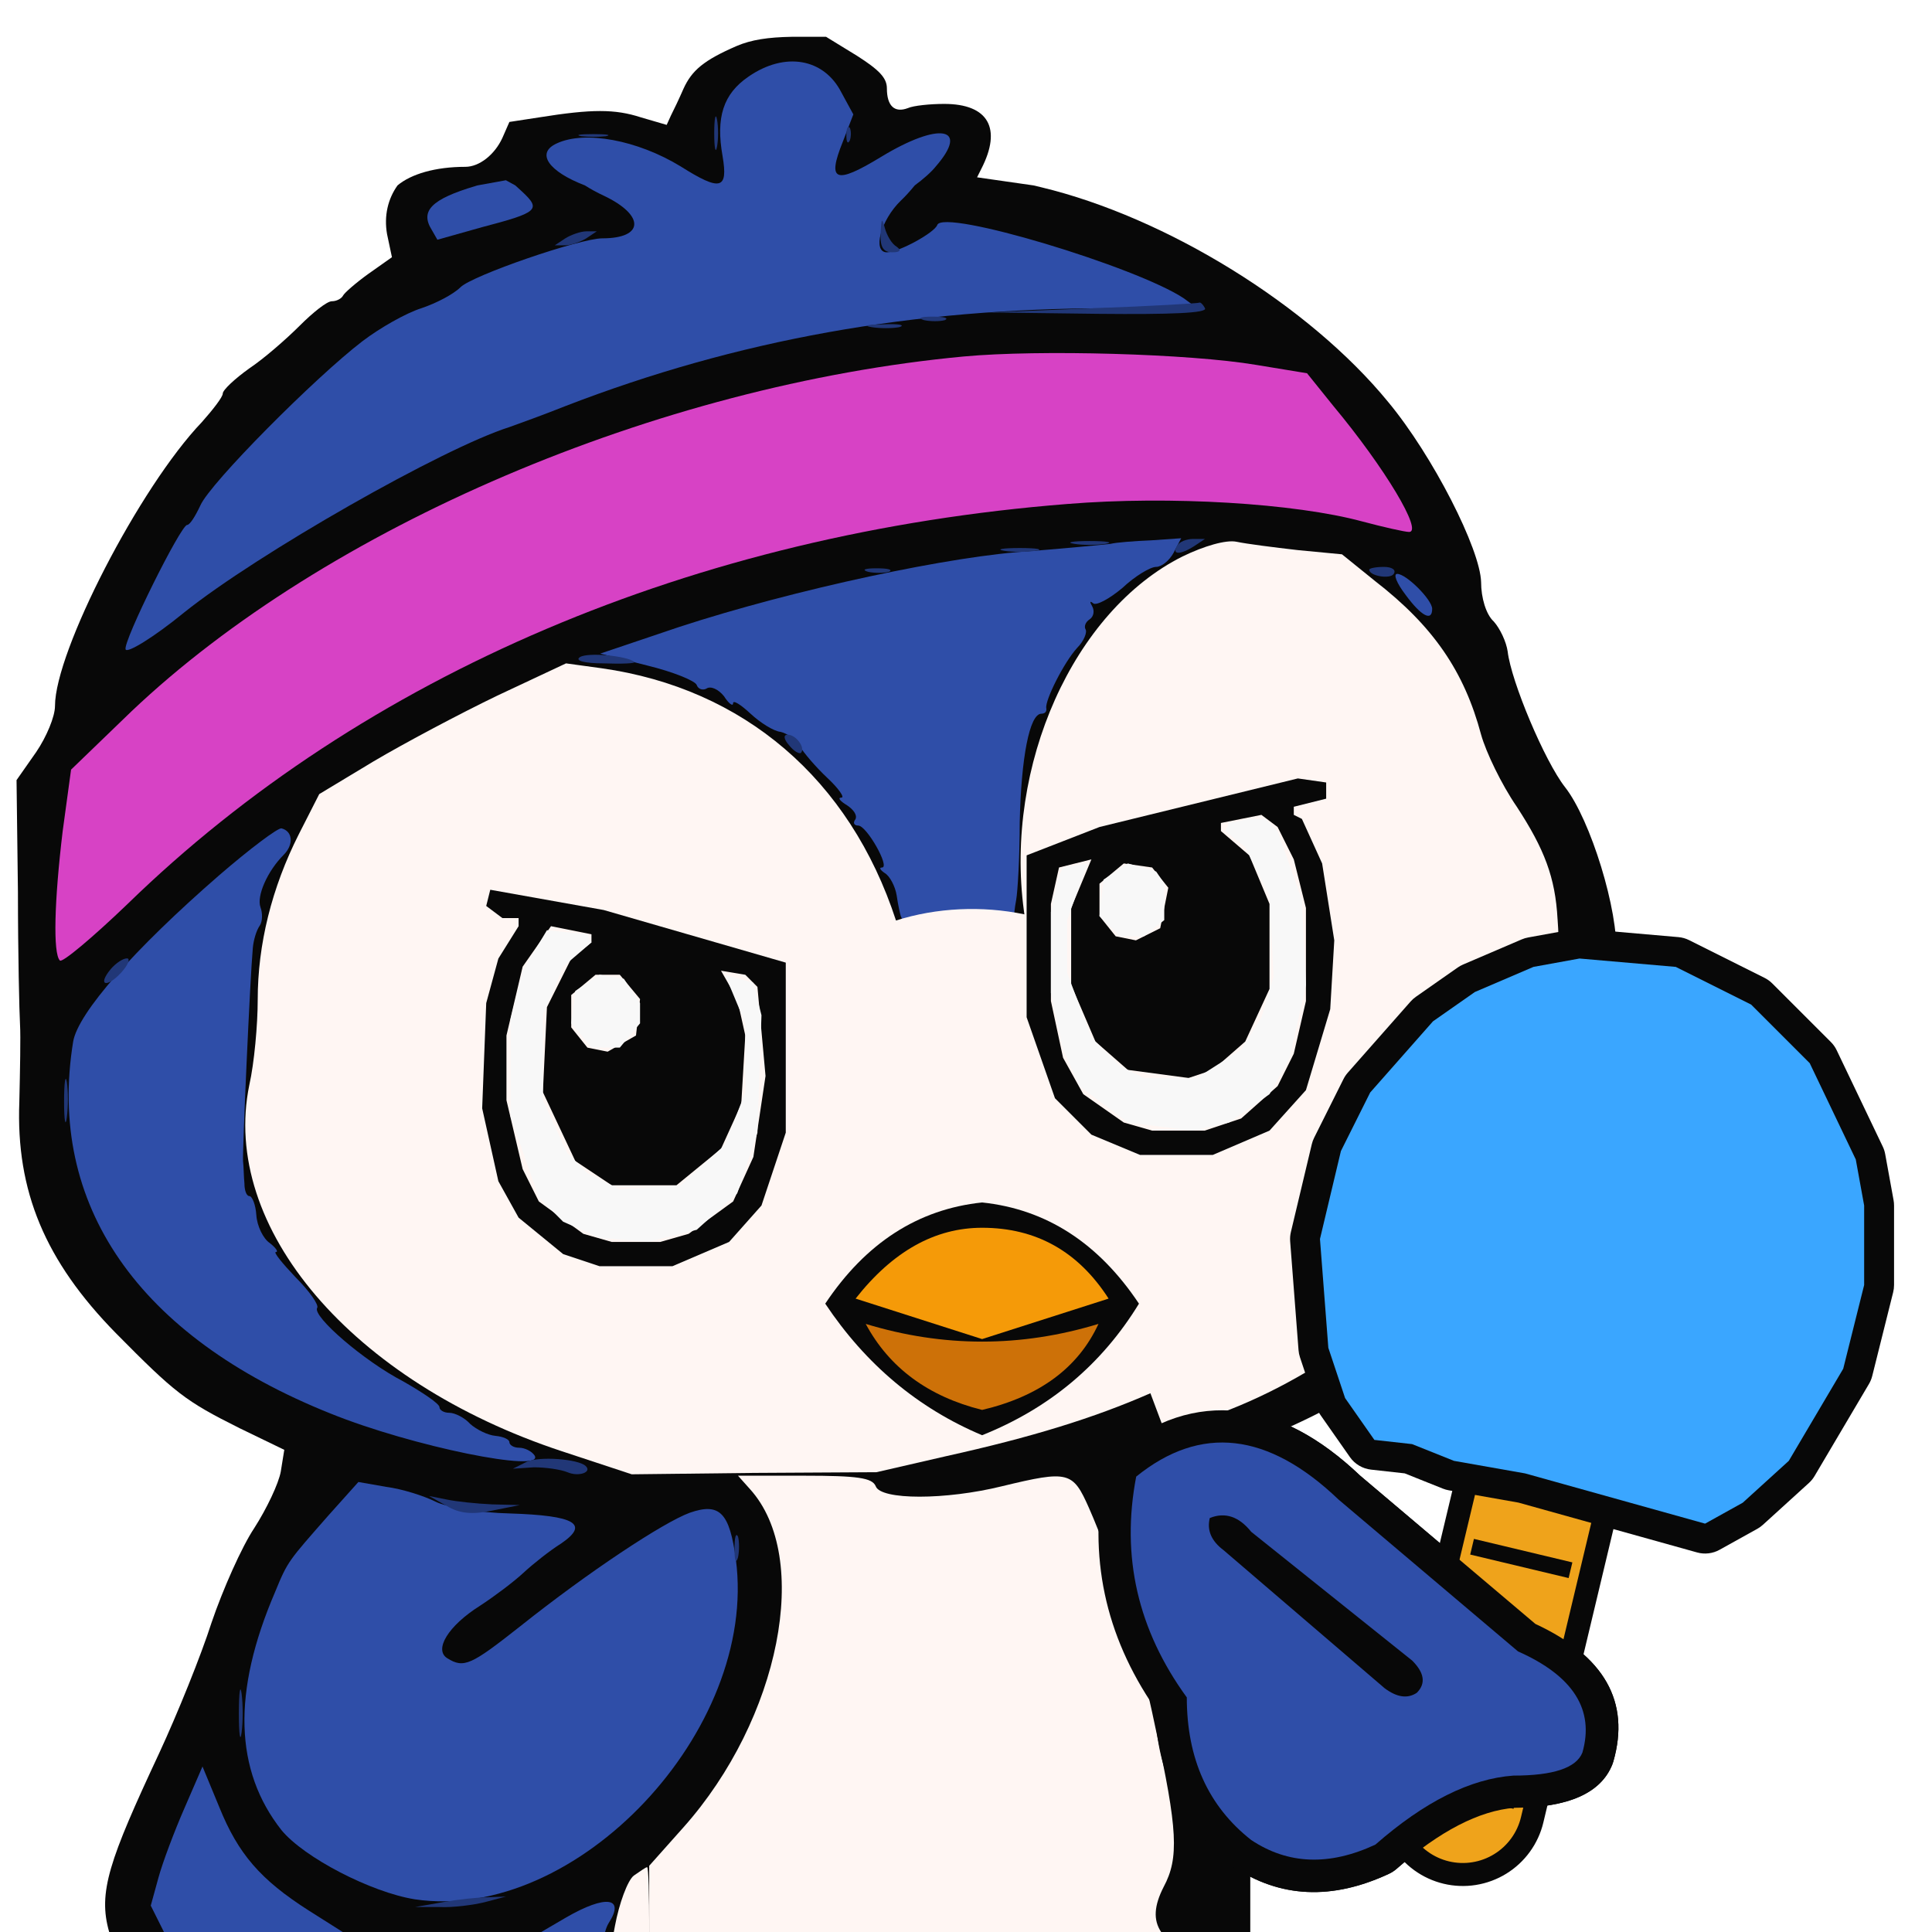
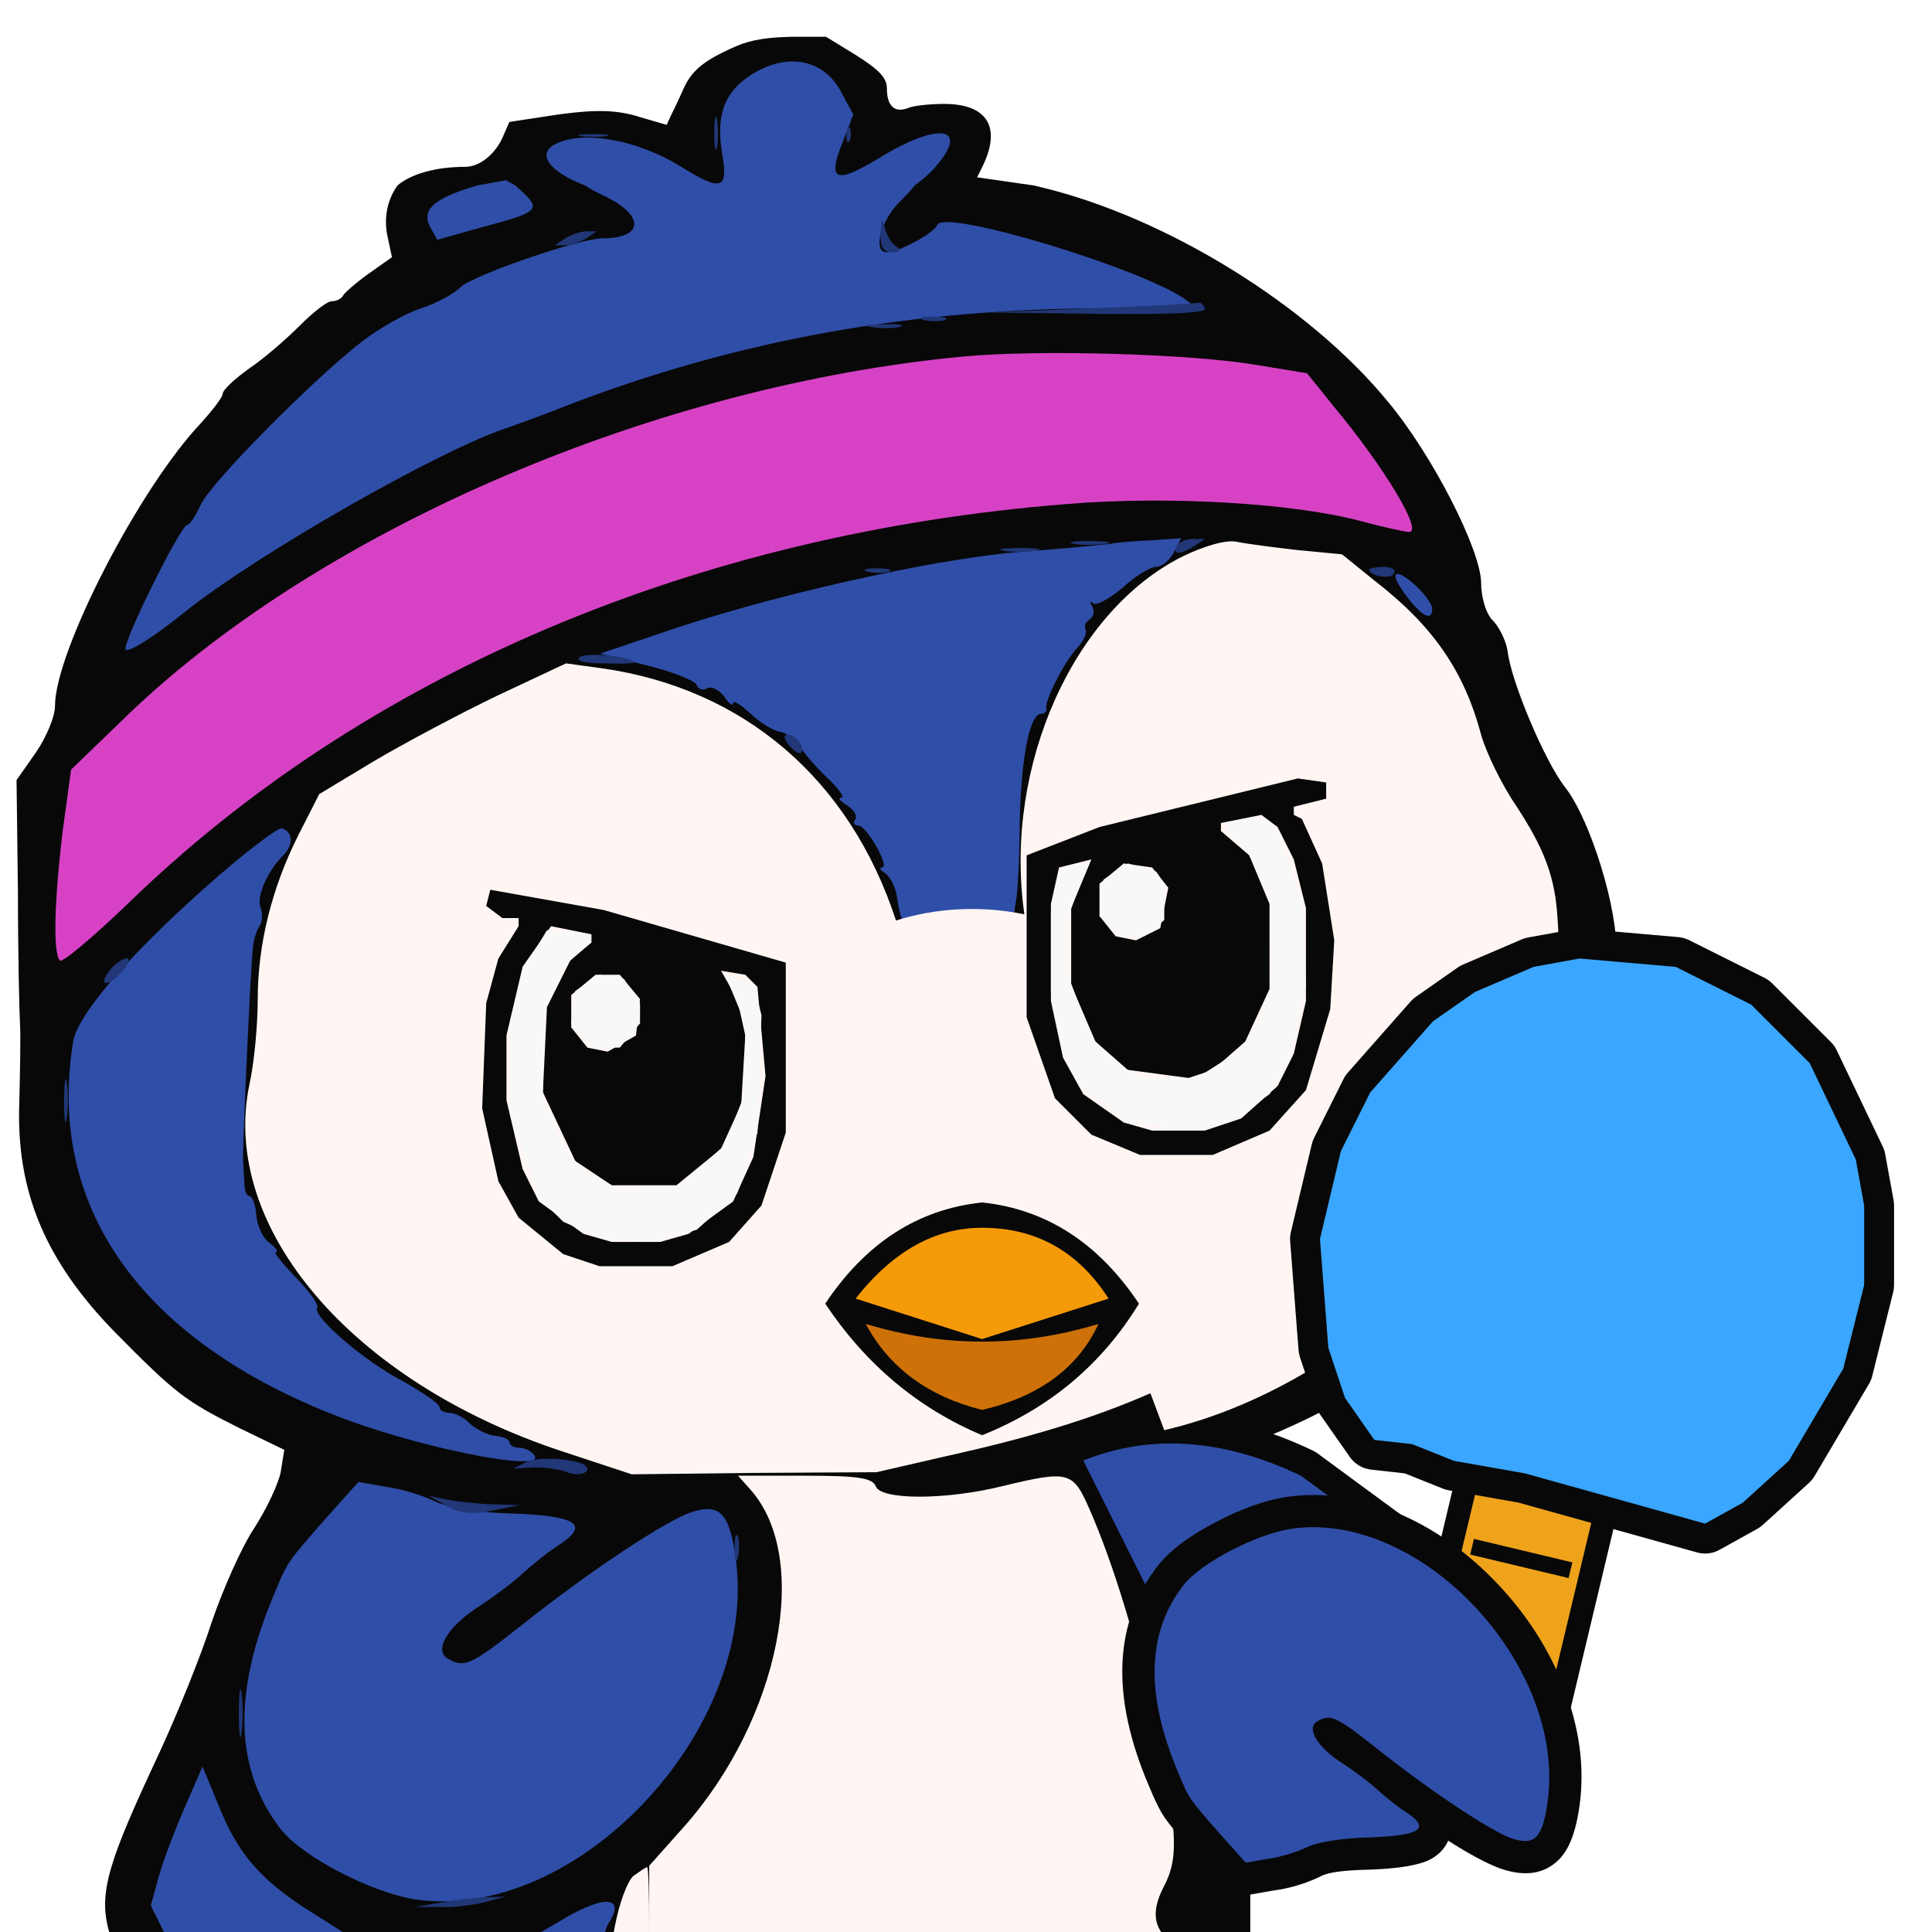
<svg xmlns="http://www.w3.org/2000/svg" viewBox="0 0 420 420" aria-hidden="true" class="sthings" data-character="pip">
  <g data-pip-part="body">
    <path fill="#080808" fill-rule="evenodd" d="M160.128 10.006C163.32 8.638 166.967 8.091 172.135 8H179.58L186.267 12.103C191.13 15.203 192.802 16.936 192.802 19.215C192.802 23.045 194.474 24.595 197.362 23.501C198.577 22.954 202.225 22.589 205.264 22.589C214.839 22.589 217.878 27.878 213.32 36.723L212.408 38.547L224.663 40.305L226.389 40.718C253.592 47.253 284.595 66.401 301.767 87.373C311.495 99.076 321.828 119.44 321.98 126.582C321.98 129.926 323.045 133.573 324.716 135.093C326.084 136.613 327.451 139.501 327.755 141.628C328.515 148.163 335.81 165.488 340.217 171.11C345.764 178.157 351.902 198.068 351.339 207.505H271.8V420.0H23.735C21.258 411.385 23.707 404.441 34.598 381.139C38.549 372.628 43.716 359.863 45.996 352.719C48.427 345.577 52.53 336.306 55.266 332.203C58.002 327.947 60.586 322.477 61.041 319.893L61.801 315.182L52.075 310.471C40.221 304.544 38.093 302.872 25.176 289.803C9.826 274.15 3.443 258.952 4.203 239.5C4.355 232.813 4.508 225.214 4.355 222.782C4.203 220.198 3.899 207.281 3.899 193.907L3.596 169.591L7.851 163.513C10.13 160.169 11.954 155.762 11.954 153.482C11.954 141.628 30.342 105.915 43.868 91.781C46.3 89.045 48.427 86.309 48.427 85.55C48.427 84.79 51.011 82.358 54.202 80.079C57.395 77.951 62.258 73.696 65.145 70.808C68.033 67.921 71.072 65.49 72.136 65.49C73.199 65.49 74.263 64.881 74.567 64.273C74.871 63.666 77.302 61.538 80.038 59.563L85.205 55.915L84.141 50.9C83.444 46.908 84.333 43.233 86.42 40.305C89.34 37.848 94.605 36.267 101.162 36.267C104.202 36.267 107.546 33.623 109.217 29.975L110.737 26.51L117.272 25.507C128.67 23.684 133.685 23.684 139.308 25.507L144.93 27.149L145.842 25.142C146.451 23.957 147.666 21.404 148.578 19.306C150.402 15.294 152.986 13.106 160.128 10.006Z" />
    <path fill="#080808" fill-rule="evenodd" d="M326.8 192.105 351.338 207.505Q350.89 221.805 349.9 238.305Q347.7 269.105 314.7 288.905Q286.1 312.005 252.0 319.705L248.7 305.405Q290.5 294.405 308.1 271.305Q331.2 246.005 326.8 219.605Z" />
    <path fill="#2f4ea8" fill-rule="evenodd" d="M162.712 16.662C170.614 11.191 179.125 12.65 182.924 20.127L185.508 24.869L183.228 30.796C179.733 39.458 181.557 40.188 191.587 34.079C204.201 26.419 210.887 27.605 203.44 36.175C202.47 37.399 200.691 38.958 198.86 40.305C197.826 41.573 196.774 42.727 195.842 43.605C191.435 47.86 189.611 54.851 192.802 54.851C195.386 54.851 203.137 50.596 203.745 48.925C204.961 45.277 247.21 58.043 257.391 64.881L260.279 67.009H241.13C198.426 67.009 160.28 73.847 122.895 88.285C118.336 90.109 112.864 92.084 110.737 92.844C96.299 97.404 56.026 120.352 40.07 133.118C33.383 138.589 27.608 142.084 27.303 141.172C26.696 139.501 39.31 114.121 40.677 114.121C41.285 114.121 42.501 112.145 43.564 109.866C45.692 105.003 68.488 82.054 78.823 74.152C82.622 71.265 88.245 68.072 91.588 67.009C94.779 65.945 98.579 63.969 100.099 62.45C102.683 59.866 126.086 51.812 130.949 51.812C140.067 51.812 140.22 46.796 131.253 42.541C129.771 41.852 128.4 41.1 127.153 40.305C119.322 37.308 116.352 33.284 121.071 31.161C127.15 28.334 138.548 30.431 147.971 36.175C156.633 41.647 158.304 41.191 157.089 33.988C155.57 25.507 157.24 20.401 162.712 16.662Z" />
    <path fill="#2f4ea8" fill-rule="evenodd" d="M112.022 40.305 113.473 41.629C117.727 45.581 116.967 46.189 104.81 49.38L95.084 52.116L93.867 49.988C91.285 45.884 93.716 43.301 103.442 40.414L103.802 40.305L109.977 39.185Z" />
    <path fill="#2f4ea8" fill-rule="evenodd" d="M241.435 118.225C242.65 117.92 246.601 117.616 250.249 117.465L256.784 117.008L255.112 120.2C254.2 121.871 252.528 123.24 251.312 123.24C250.097 123.24 246.753 125.215 244.017 127.798C241.13 130.23 238.242 131.75 237.635 131.142C236.875 130.534 236.875 130.838 237.483 131.902C237.939 132.814 237.787 134.029 236.875 134.638C235.963 135.245 235.66 136.157 235.963 136.765C236.42 137.372 235.66 139.348 234.139 140.868C231.252 144.059 227.149 152.266 227.452 153.938C227.604 154.697 227.149 155.154 226.389 155.154C223.805 155.154 221.982 164.728 221.677 178.862C221.677 186.46 221.222 193.907 220.917 195.579C220.614 197.098 220.31 199.682 220.31 201.05C220.158 202.873 218.942 203.785 216.359 203.785C214.23 203.785 210.127 204.85 207.088 206.065C201.313 208.496 197.058 207.737 198.426 204.393C198.882 203.178 198.426 202.266 197.514 202.266C196.602 202.266 195.995 201.809 195.995 201.05C196.146 200.442 196.146 199.682 195.842 199.226C195.69 198.77 195.235 196.794 194.93 194.667C194.626 192.691 193.411 190.412 192.347 189.804C191.435 189.196 190.979 188.588 191.739 188.588C193.562 188.588 188.396 179.469 186.572 179.469C185.66 179.469 185.355 178.862 185.964 178.102C186.42 177.19 185.508 175.975 184.14 175.063C182.621 174.151 182.012 173.391 182.924 173.391C183.685 173.391 182.316 171.415 179.885 169.135C177.301 166.704 174.717 163.665 173.805 162.144C173.046 160.777 171.071 159.409 169.702 159.105C168.183 158.953 165.296 157.129 163.167 155.154C161.04 153.178 159.368 152.115 159.368 152.875C159.368 153.634 158.457 153.026 157.392 151.354C156.177 149.834 154.505 149.075 153.593 149.682C152.834 150.139 151.77 149.834 151.465 148.922C151.162 148.01 146.299 146.035 140.676 144.668L130.493 142.084L143.108 137.829C166.663 129.622 201.921 121.719 220.917 120.047C230.948 119.288 240.218 118.376 241.435 118.225Z" />
    <path fill="#2f4ea8" fill-rule="evenodd" d="M305.567 129.318C303.591 126.734 302.832 124.759 303.743 124.759C305.72 124.759 311.342 130.382 311.342 132.357C311.342 135.245 308.911 133.878 305.567 129.318Z" />
    <path fill="#2f4ea8" fill-rule="evenodd" d="M47.667 190.259C54.354 184.484 60.434 179.926 61.193 180.078C63.625 180.685 63.929 183.572 61.649 185.853C58.154 189.347 55.723 194.819 56.634 197.251C57.09 198.466 57.09 200.29 56.483 201.202C55.723 202.266 55.114 204.393 54.963 206.065C54.354 212.752 52.683 250.29 52.835 252.417C52.987 253.632 52.987 255.913 53.139 257.28C53.139 258.8 53.595 260.016 54.202 260.016C54.811 260.016 55.571 261.84 55.723 264.119C55.874 266.551 57.242 269.285 58.61 270.197C59.977 271.262 60.586 272.173 59.977 272.173C59.37 272.173 61.346 274.605 64.233 277.644C67.273 280.684 69.4 283.723 68.945 284.331C67.88 286.155 79.126 295.881 87.637 300.289C91.892 302.72 95.539 305.152 95.539 305.912C95.539 306.519 96.451 307.128 97.667 307.128C98.883 307.128 101.011 308.191 102.226 309.559C103.595 310.775 106.026 311.991 107.698 312.143C109.37 312.294 110.737 312.903 110.737 313.51C110.737 314.118 111.649 314.726 112.864 314.726C114.08 314.726 115.6 315.485 116.208 316.397C118.639 320.35 89.461 314.422 71.832 307.279C30.039 290.563 10.13 261.84 15.905 226.429C16.97 220.198 29.127 206.369 47.667 190.259Z" />
-     <path fill="#080808" fill-rule="evenodd" d="M242.596 315.559Q255.376 305.214 269.291 306.794Q282.555 308.302 295.681 320.791L333.781 353.028Q356.288 363.474 350.73 382.923Q350.633 383.267 350.5 383.6Q346.768 392.928 329.273 392.999Q317.704 393.935 303.61 406.268Q302.861 406.923 301.96 407.343Q283.393 416.008 268.117 405.824Q267.889 405.673 267.675 405.504Q251.822 393.048 251.041 371.281Q234.761 347.577 240.126 319.678Q240.36 318.462 240.997 317.401Q241.634 316.338 242.596 315.559Z" />
-     <path fill="#2f4ea8" fill-rule="evenodd" d="M247.001 321Q268 304 291 326L330 359Q348 367 344 381Q342 386 329.0 386Q315 387 299 401.001Q284 408 272 400Q258 389 258 369Q242 347 247.001 321Z" />
+     <path fill="#080808" fill-rule="evenodd" d="M233.253 311.887Q257.717 302.103 285.41 315.347Q285.925 315.593 286.384 315.931L323.784 343.431Q324.264 343.784 324.666 344.224Q325.067 344.664 325.377 345.173Q325.685 345.684 325.888 346.244Q326.091 346.804 326.181 347.393Q326.271 347.982 326.243 348.577Q326.217 349.172 326.075 349.75Q325.932 350.329 325.68 350.869Q325.427 351.409 325.074 351.889Q324.857 352.185 324.605 352.452Q306.216 371.991 283.164 381.295Q274.377 385.931 266.662 381.644Q260.033 377.961 255.407 367.569L244.585 349.173Q244.48 348.995 244.389 348.811L230.089 320.211Q229.822 319.678 229.665 319.103Q229.507 318.528 229.465 317.934Q229.423 317.339 229.497 316.748Q229.572 316.158 229.76 315.592Q229.949 315.027 230.244 314.509Q230.539 313.992 230.93 313.541Q231.32 313.091 231.791 312.726Q232.262 312.36 232.794 312.094Q233.02 311.981 233.253 311.887Z" />
+     <path fill="#2f4ea8" fill-rule="evenodd" d="M235.5 317.505Q257.5 308.705 282.8 320.805L320.2 348.305Q302.6 367.005 280.6 375.805Q276.341 378.128 272.627 377.453Q265.79 376.21 260.8 364.805L249.8 346.105Z" />
    <path fill="#2f4ea8" fill-rule="evenodd" d="M71.376 329.468 77.911 322.172 83.989 323.237C87.485 323.693 92.196 325.213 94.627 326.428C97.059 327.644 104.05 328.859 110.889 329.012C125.023 329.468 128.214 331.291 121.983 335.546C119.551 337.066 115.904 339.954 113.776 341.929C111.649 343.905 107.393 347.096 104.354 349.072C97.363 353.479 94.324 358.646 97.211 360.47C100.859 362.75 102.378 361.99 113.168 353.479C128.062 341.626 144.171 330.988 149.946 328.859C156.48 326.58 158.609 328.859 159.976 339.042C164.839 376.123 125.326 418.068 90.221 412.901C80.646 411.381 66.057 403.782 61.193 397.856C51.011 384.938 50.403 367.917 59.826 346.032C62.561 339.346 62.713 339.346 71.376 329.468Z" />
    <path fill="#2f4ea8" fill-rule="evenodd" d="M40.07 393.144 44.021 384.026 47.667 392.841C51.771 403.022 56.634 408.646 67.121 415.332L74.498 420.0H35.64L32.774 414.269L34.446 408.19C35.358 404.846 37.941 398.007 40.07 393.144Z" />
    <path fill="#2f4ea8" fill-rule="evenodd" d="M123.047 416.853C131.71 411.838 135.964 412.445 132.317 418.068C131.991 418.611 131.724 419.29 131.542 420.0H117.666Z" />
    <path fill="#213777" fill-rule="evenodd" d="M155.265 28.972C155.265 25.689 155.57 24.413 155.873 25.963C156.177 27.605 156.177 30.34 155.873 31.89C155.57 33.531 155.265 32.255 155.265 28.972Z" />
    <path fill="#213777" fill-rule="evenodd" d="M183.988 29.428C183.988 27.878 184.292 27.24 184.748 27.787C185.052 28.425 185.052 29.701 184.748 30.523C184.292 31.434 183.988 30.887 183.988 29.428Z" />
    <path fill="#213777" fill-rule="evenodd" d="M126.39 29.61C124.871 29.337 126.086 29.154 128.974 29.154C131.861 29.154 133.077 29.337 131.71 29.61C130.189 29.793 127.758 29.793 126.39 29.61Z" />
    <path fill="#213777" fill-rule="evenodd" d="M191.435 50.596C191.587 47.404 191.739 47.253 192.347 49.532C192.802 51.204 193.866 53.028 194.93 53.635C195.995 54.395 195.69 54.851 194.018 54.851C192.042 54.851 191.283 53.788 191.435 50.596Z" />
    <path fill="#213777" fill-rule="evenodd" d="M122.895 51.812C124.111 51.052 126.238 50.292 127.454 50.292H129.734L127.454 51.812C126.238 52.571 124.111 53.331 122.895 53.331H120.615Z" />
    <path fill="#213777" fill-rule="evenodd" d="M237.635 67.009C250.249 66.553 260.583 65.945 260.735 65.793C260.887 65.641 261.495 66.097 261.951 67.009C262.559 68.072 254.504 68.377 238.851 68.225L214.839 67.921Z" />
    <path fill="#213777" fill-rule="evenodd" d="M200.858 69.593C199.337 69.137 200.249 68.832 202.68 68.832C205.264 68.832 206.328 69.137 205.416 69.593C204.352 69.896 202.225 69.896 200.858 69.593Z" />
    <path fill="#213777" fill-rule="evenodd" d="M189.46 71.113C187.484 70.808 188.699 70.504 192.042 70.504C195.386 70.353 196.905 70.656 195.538 71.113C194.018 71.416 191.283 71.416 189.46 71.113Z" />
    <path fill="#213777" fill-rule="evenodd" d="M233.532 118.225C231.555 117.92 233.076 117.616 236.875 117.616C240.674 117.616 242.195 117.92 240.371 118.225C238.395 118.528 235.355 118.528 233.532 118.225Z" />
    <path fill="#213777" fill-rule="evenodd" d="M255.872 118.68C256.327 117.768 257.999 117.16 259.367 117.16H261.951L259.671 118.68C256.632 120.656 254.655 120.656 255.872 118.68Z" />
    <path fill="#213777" fill-rule="evenodd" d="M218.335 119.744C216.359 119.44 217.878 119.135 221.677 119.135C225.477 119.135 226.997 119.44 225.173 119.744C223.198 120.047 220.158 120.047 218.335 119.744Z" />
    <path fill="#213777" fill-rule="evenodd" d="M188.699 124.303C187.179 123.847 188.091 123.543 190.523 123.543C193.107 123.543 194.171 123.847 193.259 124.303C192.195 124.607 190.067 124.607 188.699 124.303Z" />
    <path fill="#213777" fill-rule="evenodd" d="M297.664 123.847C297.664 123.543 299.033 123.24 300.855 123.24C302.527 123.24 303.591 123.847 302.984 124.759C302.224 125.975 297.664 125.215 297.664 123.847Z" />
    <path fill="#213777" fill-rule="evenodd" d="M126.086 142.844C127.758 141.78 136.268 142.54 137.94 143.907C138.245 144.212 135.204 144.364 131.253 144.212C126.998 144.212 124.871 143.604 126.086 142.844Z" />
    <path fill="#213777" fill-rule="evenodd" d="M171.526 161.993C170.311 160.625 170.311 159.713 171.223 159.713C173.046 159.713 175.174 162.601 174.11 163.665C173.805 163.968 172.59 163.36 171.526 161.993Z" />
    <path fill="#213777" fill-rule="evenodd" d="M24.112 210.625C25.176 209.408 26.696 208.344 27.608 208.344C28.367 208.344 27.911 209.713 26.391 211.384C23.2 214.879 21.073 214.271 24.112 210.625Z" />
    <path fill="#213777" fill-rule="evenodd" d="M13.929 239.5C13.929 235.244 14.234 233.42 14.538 235.244C14.841 237.219 14.841 240.563 14.538 242.843C14.234 245.275 13.929 243.603 13.929 239.5Z" />
    <path fill="#213777" fill-rule="evenodd" d="M114.536 317.766C117.272 316.55 125.63 317.157 127.302 318.678C128.822 320.045 125.783 321.109 123.351 320.045C121.83 319.438 118.639 318.981 116.055 318.981L111.497 319.285Z" />
    <path fill="#213777" fill-rule="evenodd" d="M97.059 327.34 93.26 325.213 97.059 325.972C99.187 326.428 103.595 326.884 106.938 327.035L113.016 327.188L106.938 328.404C102.53 329.316 99.795 329.012 97.059 327.34Z" />
    <path fill="#213777" fill-rule="evenodd" d="M159.673 336.763C159.673 334.179 159.976 333.115 160.433 334.027C160.736 335.091 160.736 337.218 160.433 338.585C159.976 340.106 159.673 339.194 159.673 336.763Z" />
    <path fill="#213777" fill-rule="evenodd" d="M51.923 372.476C51.923 367.917 52.227 365.941 52.53 368.221C52.835 370.653 52.835 374.3 52.53 376.579C52.227 379.01 51.923 377.035 51.923 372.476Z" />
    <path fill="#213777" fill-rule="evenodd" d="M96.299 413.509C99.642 412.901 104.05 412.445 106.177 412.445L109.977 412.293L105.417 413.509C102.986 414.117 98.427 414.725 95.539 414.572H90.221Z" />
    <path fill="#fff6f3" fill-rule="evenodd" d="M257.087 120.959C261.799 118.68 266.51 117.313 268.789 117.768C270.917 118.225 276.845 118.984 282.163 119.592L291.737 120.504L298.88 126.279C311.646 136.157 318.333 146.035 321.98 159.713C323.045 163.513 326.388 170.503 329.73 175.366C335.733 184.57 338.107 190.73 338.598 199.805H338.603Q341.1 232.805 318.0 271.305Q286.1 303.205 253.1 310.905L250.089 302.878C237.848 308.255 224.218 312.453 205.721 316.55L190.523 320.045L163.927 320.197L137.333 320.501L122.135 315.485C76.542 300.441 47.82 266.854 54.202 235.852C55.266 231.141 56.026 222.782 56.026 217.31C56.026 205.305 59.066 192.995 64.992 181.293L69.4 172.631L81.254 165.488C87.941 161.537 99.947 155.154 108.153 151.203L123.047 144.212L130.798 145.276C161.639 149.638 184.737 169.343 194.781 200.112C203.601 197.304 213.52 196.856 222.69 198.768L222.589 198.01C218.335 166.4 233.379 132.814 257.087 120.959Z" />
    <path fill="#fff6f3" fill-rule="evenodd" d="M137.788 407.734C139.155 406.822 140.372 405.91 140.676 405.91C140.979 405.91 141.132 411.99 141.132 419.588V420.0H133.439C133.518 419.573 133.6 419.132 133.685 418.676C134.597 413.813 136.421 408.797 137.788 407.734Z" />
    <path fill="#fff6f3" fill-rule="evenodd" d="M163.016 323.693 160.433 320.805H174.87C186.42 320.805 189.611 321.26 190.371 323.084C191.435 326.125 205.568 326.125 217.878 323.084C232.315 319.59 233.227 319.893 236.723 327.796C241.89 339.497 247.361 357.127 251.161 375.516C256.024 397.704 256.327 403.934 252.984 410.166C250.873 414.284 250.668 417.375 252.423 420.0H141.132V405.606L148.578 397.247C169.551 373.692 176.541 338.585 163.016 323.693Z" />
    <path fill="#d742c5" fill-rule="evenodd" d="M209.52 77.495C225.933 75.976 258.608 76.888 273.045 79.319L284.139 81.143L289.762 88.133C301.16 101.81 309.366 115.641 306.327 115.641C305.415 115.641 300.704 114.577 296.145 113.36C281.555 109.409 254.352 107.738 232.012 109.562C151.162 115.944 78.974 146.643 27.76 196.491C20.161 203.785 13.474 209.408 13.017 208.801C11.498 207.281 11.802 195.882 13.626 180.685L15.449 167.312L28.52 154.697C70.767 114.577 142.955 83.726 209.52 77.495Z" />
  </g>
  <g class="sthings-face" data-face="neutral">
    <g data-pip-part="eye-0">
      <path fill="#080808" fill-rule="evenodd" d="M105.7 196.945 106.58 193.425 131.22 197.825 170.82 209.265V246.225L165.54 262.065L158.5 269.985L146.18 275.265H130.34L122.42 272.625L112.74 264.705L108.34 256.785L104.82 240.945L105.7 218.065L108.34 208.385L112.74 201.345V199.585H109.22L105.7 196.945ZM163.78 251.505 166.42 233.905 164.66 214.545 162.02 211.905 156.74 211.025 160.26 217.185 162.02 225.105 161.14 240.065 156.74 249.745 147.06 257.665H132.98L125.06 252.385L118.02 237.425L118.9 218.945L124.18 208.385L128.58 204.865V203.105L119.78 201.345L113.62 210.145L110.1 225.105V239.185L113.62 254.145L117.14 261.185L126.82 268.225L132.98 269.985H143.54L149.7 268.225L159.38 261.185L163.78 251.505ZM124.18 216.305V223.345L127.7 227.745L132.1 228.625L138.26 225.105L139.14 217.185L134.74 211.905H129.46L124.18 216.305Z" />
      <path fill="#f8f8f8" fill-rule="evenodd" d="M110.98 242.705V221.585L113.62 211.025L118.9 202.225L127.7 203.105L128.58 204.865L122.42 210.145L118.02 220.705V239.185L123.3 250.625L127.7 255.025L134.74 258.545L147.94 257.665L157.62 248.865L162.02 237.425V222.465L157.62 211.905L163.78 213.665L165.54 220.705L164.66 246.225L160.26 259.425L151.46 267.345L140.9 269.985L130.34 269.105L122.42 265.585L117.14 260.305L110.98 242.705ZM124.18 222.465 125.06 215.425 130.34 211.905 135.62 212.785 139.14 218.065V222.465L134.74 227.745H128.58L124.18 222.465Z" />
    </g>
    <g data-pip-part="eye-1">
      <path fill="#080808" fill-rule="evenodd" d="M282.14 169.225 288.3 170.105V173.625L281.26 175.385V177.145L283.02 178.025L287.42 187.705L290.06 204.425L289.18 219.385L283.9 236.985L275.98 245.785L263.66 251.065H247.82L237.26 246.665L229.34 238.745L223.18 221.145V185.945L239.02 179.785L282.14 169.225ZM237.26 186.825 230.22 188.585 228.46 196.505V217.625L231.1 229.945L235.5 237.865L244.3 244.025L250.46 245.785H261.9L269.82 243.145L277.74 236.105L281.26 229.065L283.9 217.625V197.385L281.26 186.825L277.74 179.785L274.22 177.145L265.42 178.905V180.665L271.58 185.945L275.98 196.505V214.985L270.7 226.425L263.66 232.585L258.38 234.345L245.18 232.585L238.14 226.425L232.86 214.105V197.385L237.26 186.825ZM239.02 199.145 242.54 203.545 246.94 204.425 252.22 201.785 253.98 192.985 250.46 188.585 244.3 187.705 239.02 192.105V199.145Z" />
      <path fill="#f8f8f8" fill-rule="evenodd" d="M266.3 180.665 267.18 178.905 271.58 178.025H275.1L277.74 180.665L283.02 195.625L283.9 214.105L280.38 229.945L275.98 237.865L267.18 244.025L259.26 245.785L245.18 244.025L234.62 236.105L231.1 228.185L228.46 215.865V198.265L230.22 190.345L231.1 188.585L236.38 187.705L231.98 200.025V211.465L237.26 225.545L243.42 231.705L248.7 234.345H260.14L269.82 228.185L274.22 221.145L276.86 212.345L275.98 194.745L270.7 184.185L266.3 180.665ZM239.9 191.225 245.18 187.705 251.34 189.465 253.1 192.105V200.025L248.7 203.545H243.42L239.02 199.145L239.9 191.225Z" />
    </g>
    <g data-pip-part="beak">
      <path fill="#080808" fill-rule="evenodd" d="M179.4 283.405Q192.6 263.605 213.5 261.405Q234.4 263.605 247.6 283.405Q235.5 303.205 213.5 312.005Q192.6 303.205 179.4 283.405Z" />
      <path fill="#cd7108" fill-rule="evenodd" d="M188.2 287.805Q213.5 295.505 238.8 287.805Q232.2 302.105 213.5 306.505Q195.9 302.105 188.2 287.805Z" />
      <path fill="#f59a08" fill-rule="evenodd" d="M186.0 282.305Q198.1 266.905 213.5 266.905Q231.1 266.905 241.0 282.305L213.5 291.105L186.0 282.305Z" />
    </g>
  </g>
  <g data-pip-part="racket">
-     <path fill="#080808" fill-rule="evenodd" d="M353.666 320.181 335.516 396.181Q335.312 397.042 335.023 397.878Q334.734 398.713 334.365 399.517Q333.996 400.32 333.55 401.083Q333.103 401.846 332.584 402.563Q332.066 403.279 331.478 403.941Q330.892 404.602 330.244 405.203Q329.595 405.804 328.89 406.339Q328.186 406.873 327.433 407.337Q326.679 407.799 325.884 408.186Q325.088 408.573 324.259 408.88Q323.431 409.187 322.575 409.411Q321.719 409.636 320.846 409.775Q319.973 409.915 319.09 409.968Q318.208 410.021 317.324 409.986Q316.441 409.953 315.565 409.834Q314.688 409.714 313.829 409.508Q312.969 409.302 312.133 409.014Q311.297 408.725 310.492 408.355Q309.69 407.987 308.926 407.54Q308.163 407.093 307.447 406.575Q306.73 406.056 306.068 405.47Q305.407 404.882 304.807 404.235Q304.205 403.586 303.67 402.882Q303.136 402.176 302.673 401.424Q302.211 400.671 301.823 399.874Q301.436 399.08 301.129 398.251Q300.822 397.421 300.598 396.566Q300.374 395.711 300.234 394.837Q300.095 393.964 300.041 393.082Q299.989 392.198 300.023 391.315Q300.056 390.432 300.176 389.555Q300.297 388.679 300.501 387.819L318.651 311.819Q318.856 310.959 319.145 310.123Q319.433 309.287 319.803 308.484Q320.173 307.68 320.618 306.916Q321.065 306.153 321.584 305.437Q322.102 304.721 322.689 304.06Q323.276 303.399 323.924 302.797Q324.573 302.196 325.278 301.662Q325.982 301.127 326.735 300.664Q327.489 300.201 328.284 299.814Q329.078 299.428 329.908 299.12Q330.737 298.813 331.593 298.588Q332.447 298.364 333.321 298.225Q334.194 298.086 335.077 298.033Q335.96 297.979 336.843 298.013Q337.727 298.047 338.603 298.167Q339.48 298.287 340.339 298.493Q341.199 298.697 342.035 298.987Q342.871 299.275 343.675 299.644Q344.478 300.014 345.242 300.459Q346.005 300.906 346.721 301.425Q347.437 301.943 348.098 302.531Q348.76 303.117 349.361 303.766Q349.963 304.414 350.497 305.119Q351.032 305.823 351.495 306.577Q351.957 307.33 352.344 308.125Q352.731 308.921 353.038 309.75Q353.345 310.578 353.57 311.434Q353.794 312.29 353.934 313.162Q354.072 314.036 354.126 314.919Q354.179 315.801 354.145 316.686Q354.112 317.569 353.992 318.444Q353.871 319.321 353.666 320.181Z" />
-     <path fill="#efa31b" fill-rule="evenodd" d="M348.803 319.02 330.653 395.02Q330.505 395.641 330.297 396.244Q330.088 396.848 329.822 397.429Q329.554 398.009 329.233 398.56Q328.911 399.112 328.536 399.629Q328.161 400.146 327.737 400.623Q327.314 401.102 326.845 401.535Q326.376 401.97 325.868 402.356Q325.359 402.742 324.815 403.076Q324.271 403.411 323.697 403.69Q323.123 403.969 322.523 404.191Q321.925 404.413 321.307 404.574Q320.69 404.737 320.058 404.837Q319.428 404.939 318.79 404.977Q318.153 405.014 317.515 404.99Q316.876 404.966 316.243 404.879Q315.611 404.793 314.989 404.645Q314.369 404.496 313.765 404.287Q313.161 404.079 312.581 403.812Q312.001 403.546 311.45 403.224Q310.897 402.901 310.38 402.526Q309.863 402.151 309.386 401.728Q308.907 401.304 308.474 400.836Q308.04 400.367 307.653 399.859Q307.267 399.349 306.933 398.806Q306.599 398.262 306.319 397.687Q306.04 397.113 305.819 396.515Q305.596 395.915 305.435 395.297Q305.272 394.68 305.172 394.05Q305.071 393.418 305.033 392.781Q304.995 392.143 305.019 391.505Q305.043 390.867 305.13 390.235Q305.217 389.601 305.364 388.981L323.514 312.981Q323.663 312.359 323.871 311.755Q324.08 311.151 324.346 310.572Q324.613 309.991 324.935 309.44Q325.257 308.889 325.632 308.372Q326.007 307.855 326.43 307.376Q326.854 306.899 327.323 306.464Q327.791 306.03 328.299 305.644Q328.809 305.259 329.353 304.924Q329.897 304.59 330.471 304.311Q331.045 304.031 331.644 303.809Q332.243 303.587 332.861 303.425Q333.479 303.263 334.109 303.162Q334.74 303.062 335.378 303.023Q336.015 302.985 336.653 303.009Q337.292 303.033 337.924 303.12Q338.557 303.207 339.178 303.356Q339.799 303.504 340.403 303.712Q341.007 303.921 341.587 304.187Q342.167 304.455 342.718 304.777Q343.27 305.099 343.787 305.473Q344.304 305.848 344.782 306.272Q345.26 306.695 345.694 307.164Q346.128 307.633 346.514 308.142Q346.9 308.65 347.235 309.195Q347.569 309.738 347.849 310.312Q348.128 310.887 348.349 311.486Q348.571 312.084 348.733 312.702Q348.896 313.321 348.996 313.951Q349.097 314.581 349.135 315.219Q349.173 315.856 349.149 316.495Q349.125 317.133 349.038 317.766Q348.952 318.398 348.803 319.02Z" />
-     <path fill="#080808" fill-rule="evenodd" d="M341.819 339.652 320.421 334.543 319.608 337.947 341.007 343.057 341.819 339.652Z" />
-     <path fill="#080808" fill-rule="evenodd" d="M329.84 389.812 308.442 384.703 307.629 388.107 329.027 393.217 329.84 389.812Z" />
+     <path fill="#080808" fill-rule="evenodd" d="M353.666 320.181 340.294 376.179 305.277 367.821 318.651 311.819Q318.856 310.959 319.145 310.123Q319.433 309.287 319.803 308.484Q320.173 307.68 320.618 306.916Q321.065 306.153 321.584 305.437Q322.102 304.721 322.689 304.06Q323.276 303.399 323.924 302.797Q324.573 302.196 325.278 301.662Q325.982 301.127 326.735 300.664Q327.489 300.201 328.284 299.814Q329.078 299.428 329.908 299.12Q330.737 298.813 331.593 298.588Q332.447 298.364 333.321 298.225Q334.194 298.086 335.077 298.033Q335.96 297.979 336.843 298.013Q337.727 298.047 338.603 298.167Q339.48 298.287 340.339 298.493Q341.199 298.697 342.035 298.987Q342.871 299.275 343.675 299.644Q344.478 300.014 345.242 300.459Q346.005 300.906 346.721 301.425Q347.437 301.943 348.098 302.531Q348.76 303.117 349.361 303.766Q349.963 304.414 350.497 305.119Q351.032 305.823 351.495 306.577Q351.957 307.33 352.344 308.125Q352.731 308.921 353.038 309.75Q353.345 310.578 353.57 311.434Q353.794 312.29 353.934 313.162Q354.072 314.036 354.126 314.919Q354.179 315.801 354.145 316.686Q354.112 317.569 353.992 318.444Q353.871 319.321 353.666 320.181Z" />
+     <path fill="#efa31b" fill-rule="evenodd" d="M348.803 319.02 335.431 375.019 310.141 368.982 323.514 312.981Q323.663 312.359 323.871 311.755Q324.08 311.151 324.346 310.572Q324.613 309.991 324.935 309.44Q325.257 308.889 325.632 308.372Q326.007 307.855 326.43 307.376Q326.854 306.899 327.323 306.464Q327.791 306.03 328.299 305.644Q328.809 305.259 329.353 304.924Q329.897 304.59 330.471 304.311Q331.045 304.031 331.644 303.809Q332.243 303.587 332.861 303.425Q333.479 303.263 334.109 303.162Q334.74 303.062 335.378 303.023Q336.015 302.985 336.653 303.009Q337.292 303.033 337.924 303.12Q338.557 303.207 339.178 303.356Q339.799 303.504 340.403 303.712Q341.007 303.921 341.587 304.187Q342.167 304.455 342.718 304.777Q343.27 305.099 343.787 305.473Q344.304 305.848 344.782 306.272Q345.26 306.695 345.694 307.164Q346.128 307.633 346.514 308.142Q346.9 308.65 347.235 309.195Q347.569 309.738 347.849 310.312Q348.128 310.887 348.349 311.486Q348.571 312.084 348.733 312.702Q348.896 313.321 348.996 313.951Q349.097 314.581 349.135 315.219Q349.173 315.856 349.149 316.495Q349.125 317.133 349.038 317.766Q348.952 318.398 348.803 319.02Z" />
+     <path fill="#080808" fill-rule="evenodd" d="M341.819 339.652 341.007 343.057 319.608 337.947 320.421 334.543 341.819 339.652Z" />
+     <path fill="#080808" fill-rule="evenodd" d="M312.433 367.987 333.831 373.095 333.599 374.067 312.201 368.96 312.433 367.987Z" />
    <g data-pip-part="flipper">
-       <path fill="#080808" fill-rule="evenodd" d="M242.596 315.559Q255.376 305.214 269.291 306.794Q282.555 308.302 295.681 320.791L333.781 353.028Q356.288 363.474 350.73 382.923Q350.633 383.267 350.5 383.6Q346.768 392.928 329.273 392.999Q317.704 393.935 303.61 406.268Q302.861 406.923 301.96 407.343Q283.393 416.008 268.117 405.824Q267.889 405.673 267.675 405.504Q251.822 393.048 251.041 371.281Q234.761 347.577 240.126 319.678Q240.36 318.462 240.997 317.401Q241.634 316.338 242.596 315.559Z" />
-       <path fill="#2f4ea8" fill-rule="evenodd" d="M247.001 321Q268 304 291 326L330 359Q348 367 344 381Q342 386 329.0 386Q315 387 299 401.001Q284 408 272 400Q258 389 258 369Q242 347 247.001 321Z" />
-       <path fill="#080808" fill-rule="evenodd" d="M263.0 330Q268 328 272 333L307.0 361Q311 365 308 368.001Q305 370 301 367L266 337Q262 334 263.0 330Z" />
+       <path fill="#080808" fill-rule="evenodd" d="M260.326 403.71Q260.007 403.345 259.41 402.664Q254.561 397.141 253.258 395.241Q251.702 392.969 249.87 388.492Q237.114 358.867 251.946 340.051Q255.868 335.268 264.416 330.83Q272.715 326.522 279.567 325.434Q291.855 323.624 304.61 329.262Q316.177 334.374 325.649 344.412Q335.075 354.402 339.855 366.542Q345.06 379.765 343.41 392.345Q342.275 400.796 339.018 404.134Q334.253 409.02 326.14 406.19Q321.68 404.547 314.83 400.141Q313.758 402.577 311.282 404.027Q307.697 406.124 297.426 406.455Q289.638 406.628 287.321 407.786Q282.429 410.233 276.745 411L272.023 411.826Q271.587 411.902 271.143 411.922Q270.699 411.943 270.257 411.907Q269.815 411.872 269.38 411.781Q268.945 411.689 268.525 411.544Q268.106 411.399 267.708 411.202Q267.31 411.004 266.94 410.759Q266.571 410.512 266.235 410.222Q265.9 409.931 265.604 409.6L260.375 403.765L260.326 403.71Z" />
+       <path fill="#2f4ea8" fill-rule="evenodd" d="M265.589 399.094C258.659 391.192 258.537 391.192 256.349 385.843C248.811 368.335 249.297 354.718 257.444 344.384C261.333 339.643 273.006 333.563 280.665 332.347C308.75 328.214 340.36 361.769 336.47 391.435C335.376 399.58 333.674 401.404 328.446 399.58C323.826 397.879 310.938 389.368 299.024 379.885C290.391 373.076 289.176 372.469 286.257 374.291C283.947 375.751 286.379 379.885 291.972 383.41C294.404 384.991 297.807 387.544 299.51 389.125C301.212 390.706 304.13 393.016 306.075 394.231C311.06 397.636 308.507 399.094 297.2 399.458C291.729 399.58 286.136 400.553 284.19 401.525C282.246 402.499 278.477 403.714 275.681 404.078L270.817 404.93L265.589 399.094Z" />
    </g>
    <g data-pip-part="blade">
      <path fill="#080808" fill-rule="evenodd" d="M332.198 203.8 342.208 201.98Q343.065 201.824 343.934 201.899L364.863 203.72Q366.099 203.827 367.207 204.381L383.586 212.572Q384.53 213.042 385.276 213.789L398.016 226.528Q398.804 227.316 399.283 228.32L409.293 249.25Q409.67 250.035 409.825 250.892L411.645 260.902Q411.75 261.479 411.75 262.065V279.355Q411.75 280.156 411.556 280.931L407.005 299.132Q406.777 300.048 406.296 300.862L394.467 320.882Q393.967 321.726 393.242 322.385L383.232 331.485Q382.676 331.991 382.017 332.357L373.827 336.907Q372.705 337.529 371.431 337.68Q370.159 337.831 368.922 337.485L330.098 326.652L314.941 323.976Q314.28 323.86 313.656 323.61L305.375 320.298L298.062 319.485Q296.669 319.33 295.464 318.616Q294.259 317.901 293.455 316.753L287.084 307.652Q286.542 306.878 286.243 305.98L282.603 295.061Q282.35 294.302 282.29 293.503L280.469 269.843Q280.391 268.829 280.626 267.84L285.177 248.73Q285.351 247.999 285.686 247.328L292.057 234.588Q292.435 233.83 292.996 233.194L306.646 217.724Q307.158 217.144 307.792 216.7L316.892 210.33Q317.442 209.945 318.059 209.681L330.8 204.22Q331.475 203.931 332.198 203.8Z" />
      <path fill="#3aa6ff" fill-rule="evenodd" d="M333.36 210.195 343.37 208.375 364.3 210.195 380.68 218.385 393.42 231.125 403.43 252.055 405.25 262.065V279.355L400.7 297.555L388.87 317.575L378.86 326.675L370.67 331.225L331.54 320.305L316.069 317.575L306.97 313.936L298.78 313.025L292.41 303.926L288.77 293.005L286.95 269.345L291.5 250.235L297.87 237.495L311.52 222.025L320.62 215.655L333.36 210.195Z" />
    </g>
  </g>
</svg>
